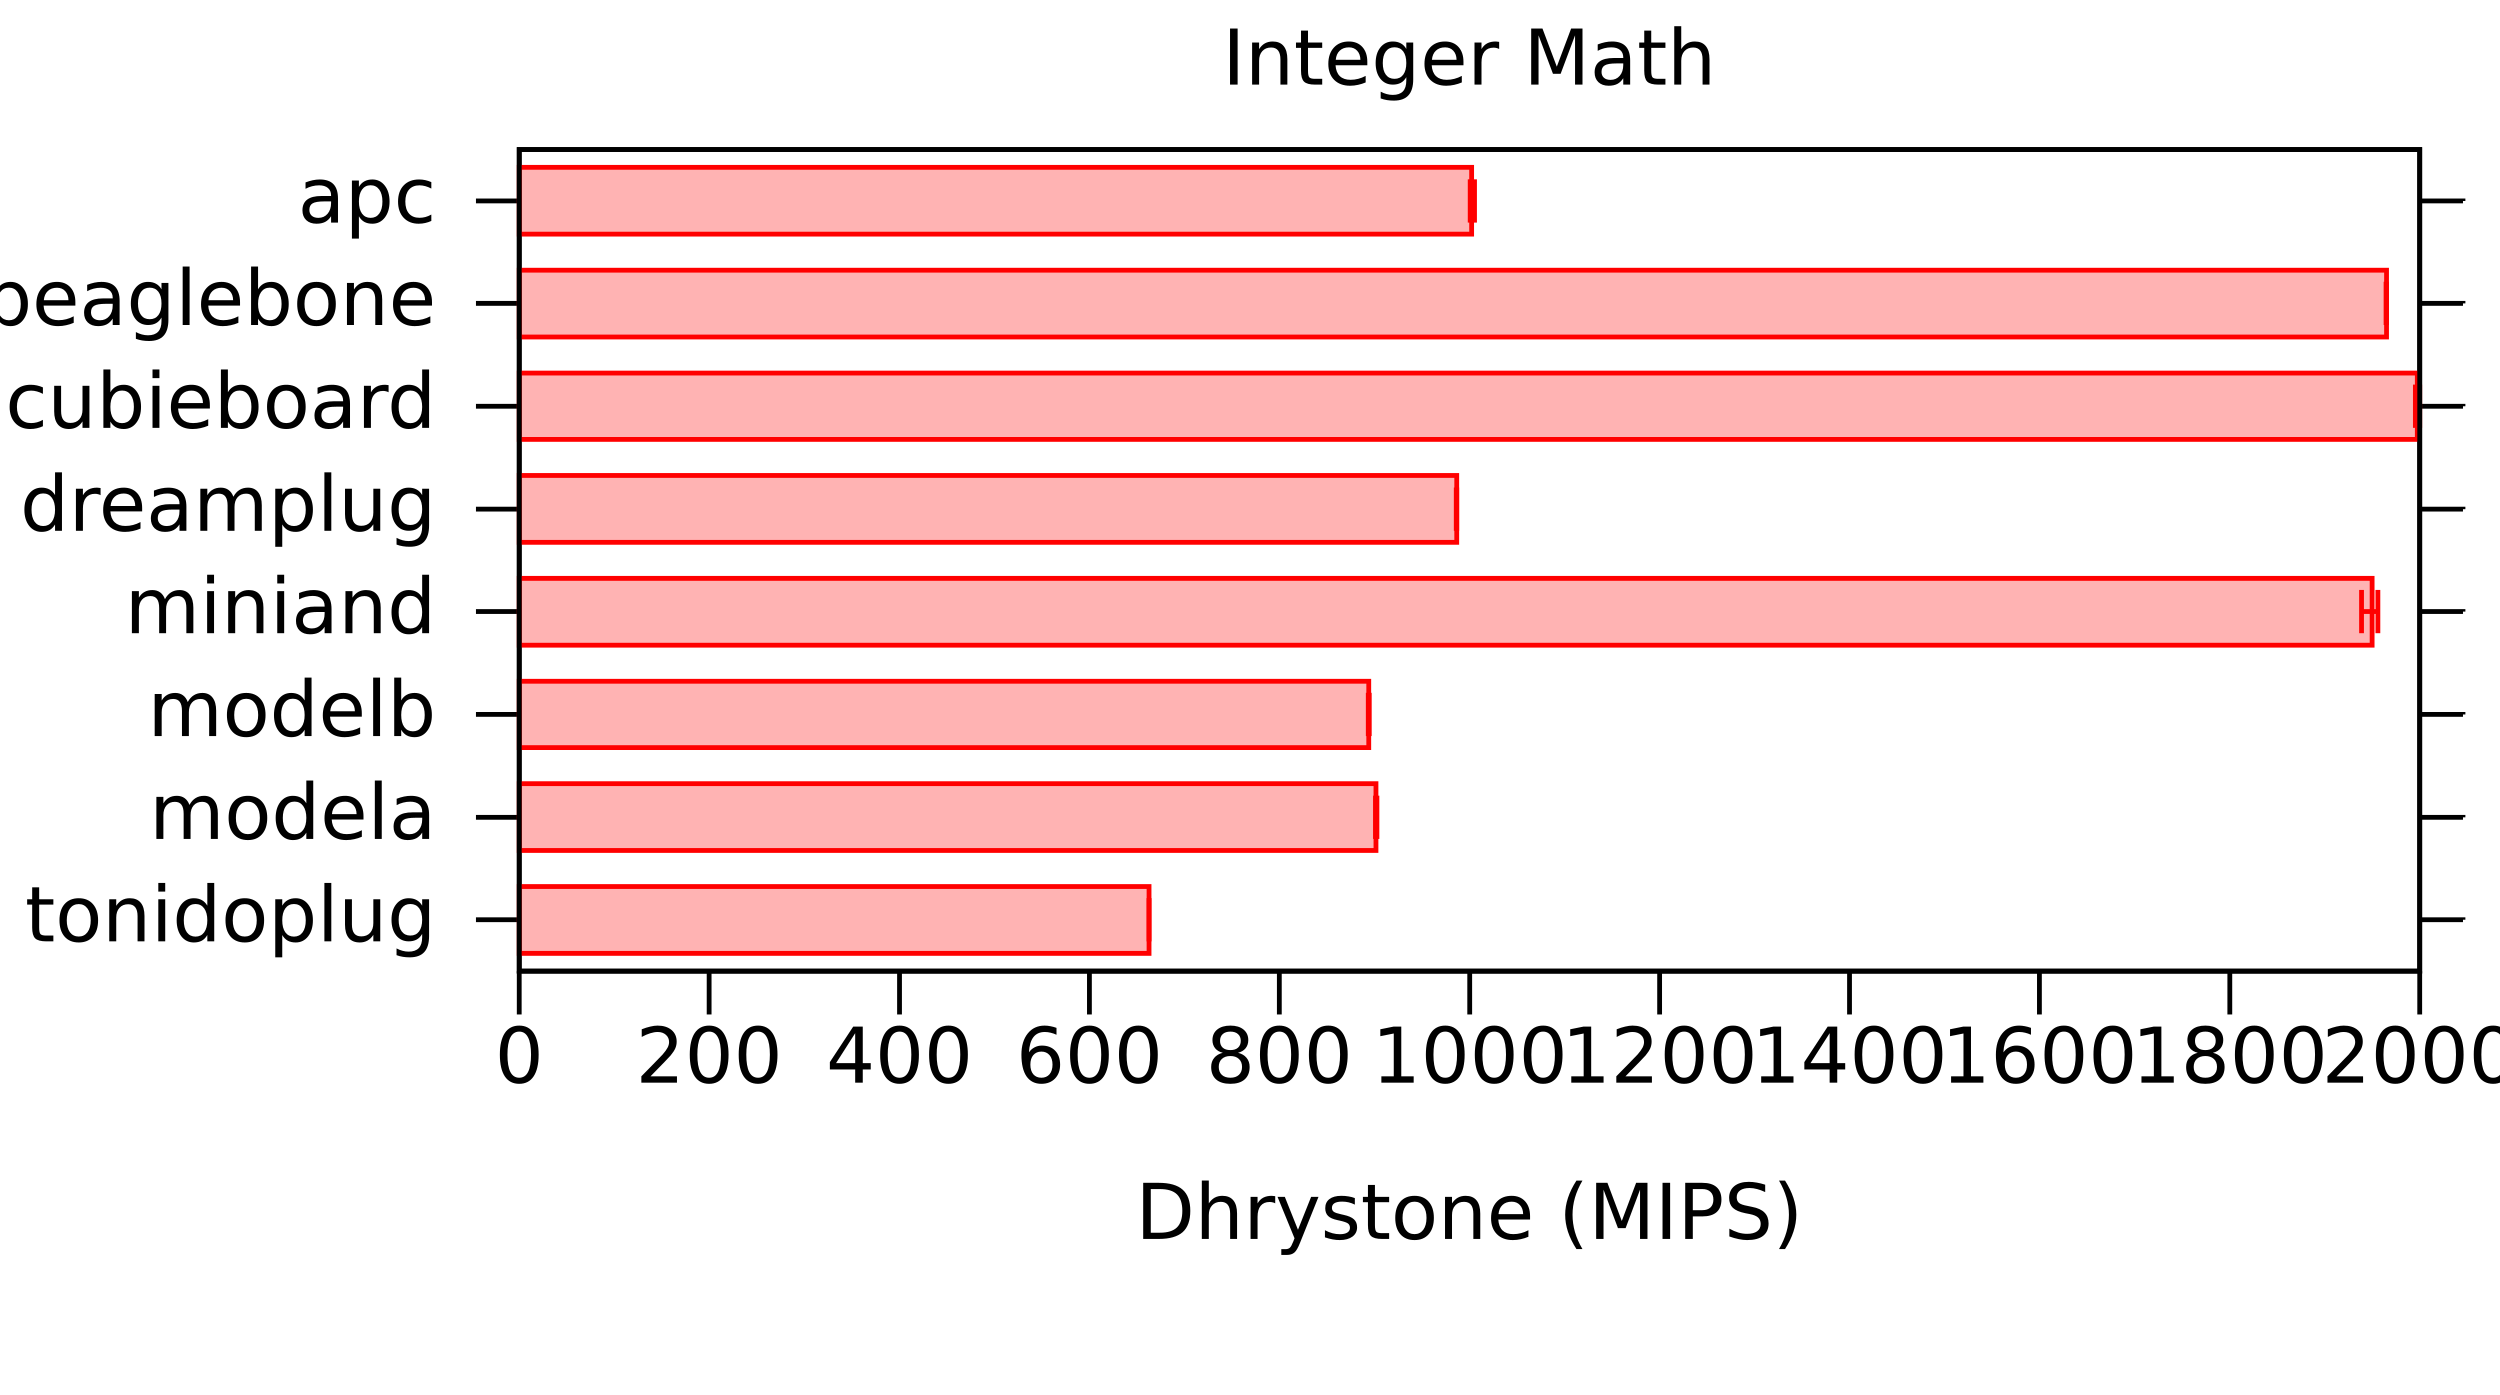
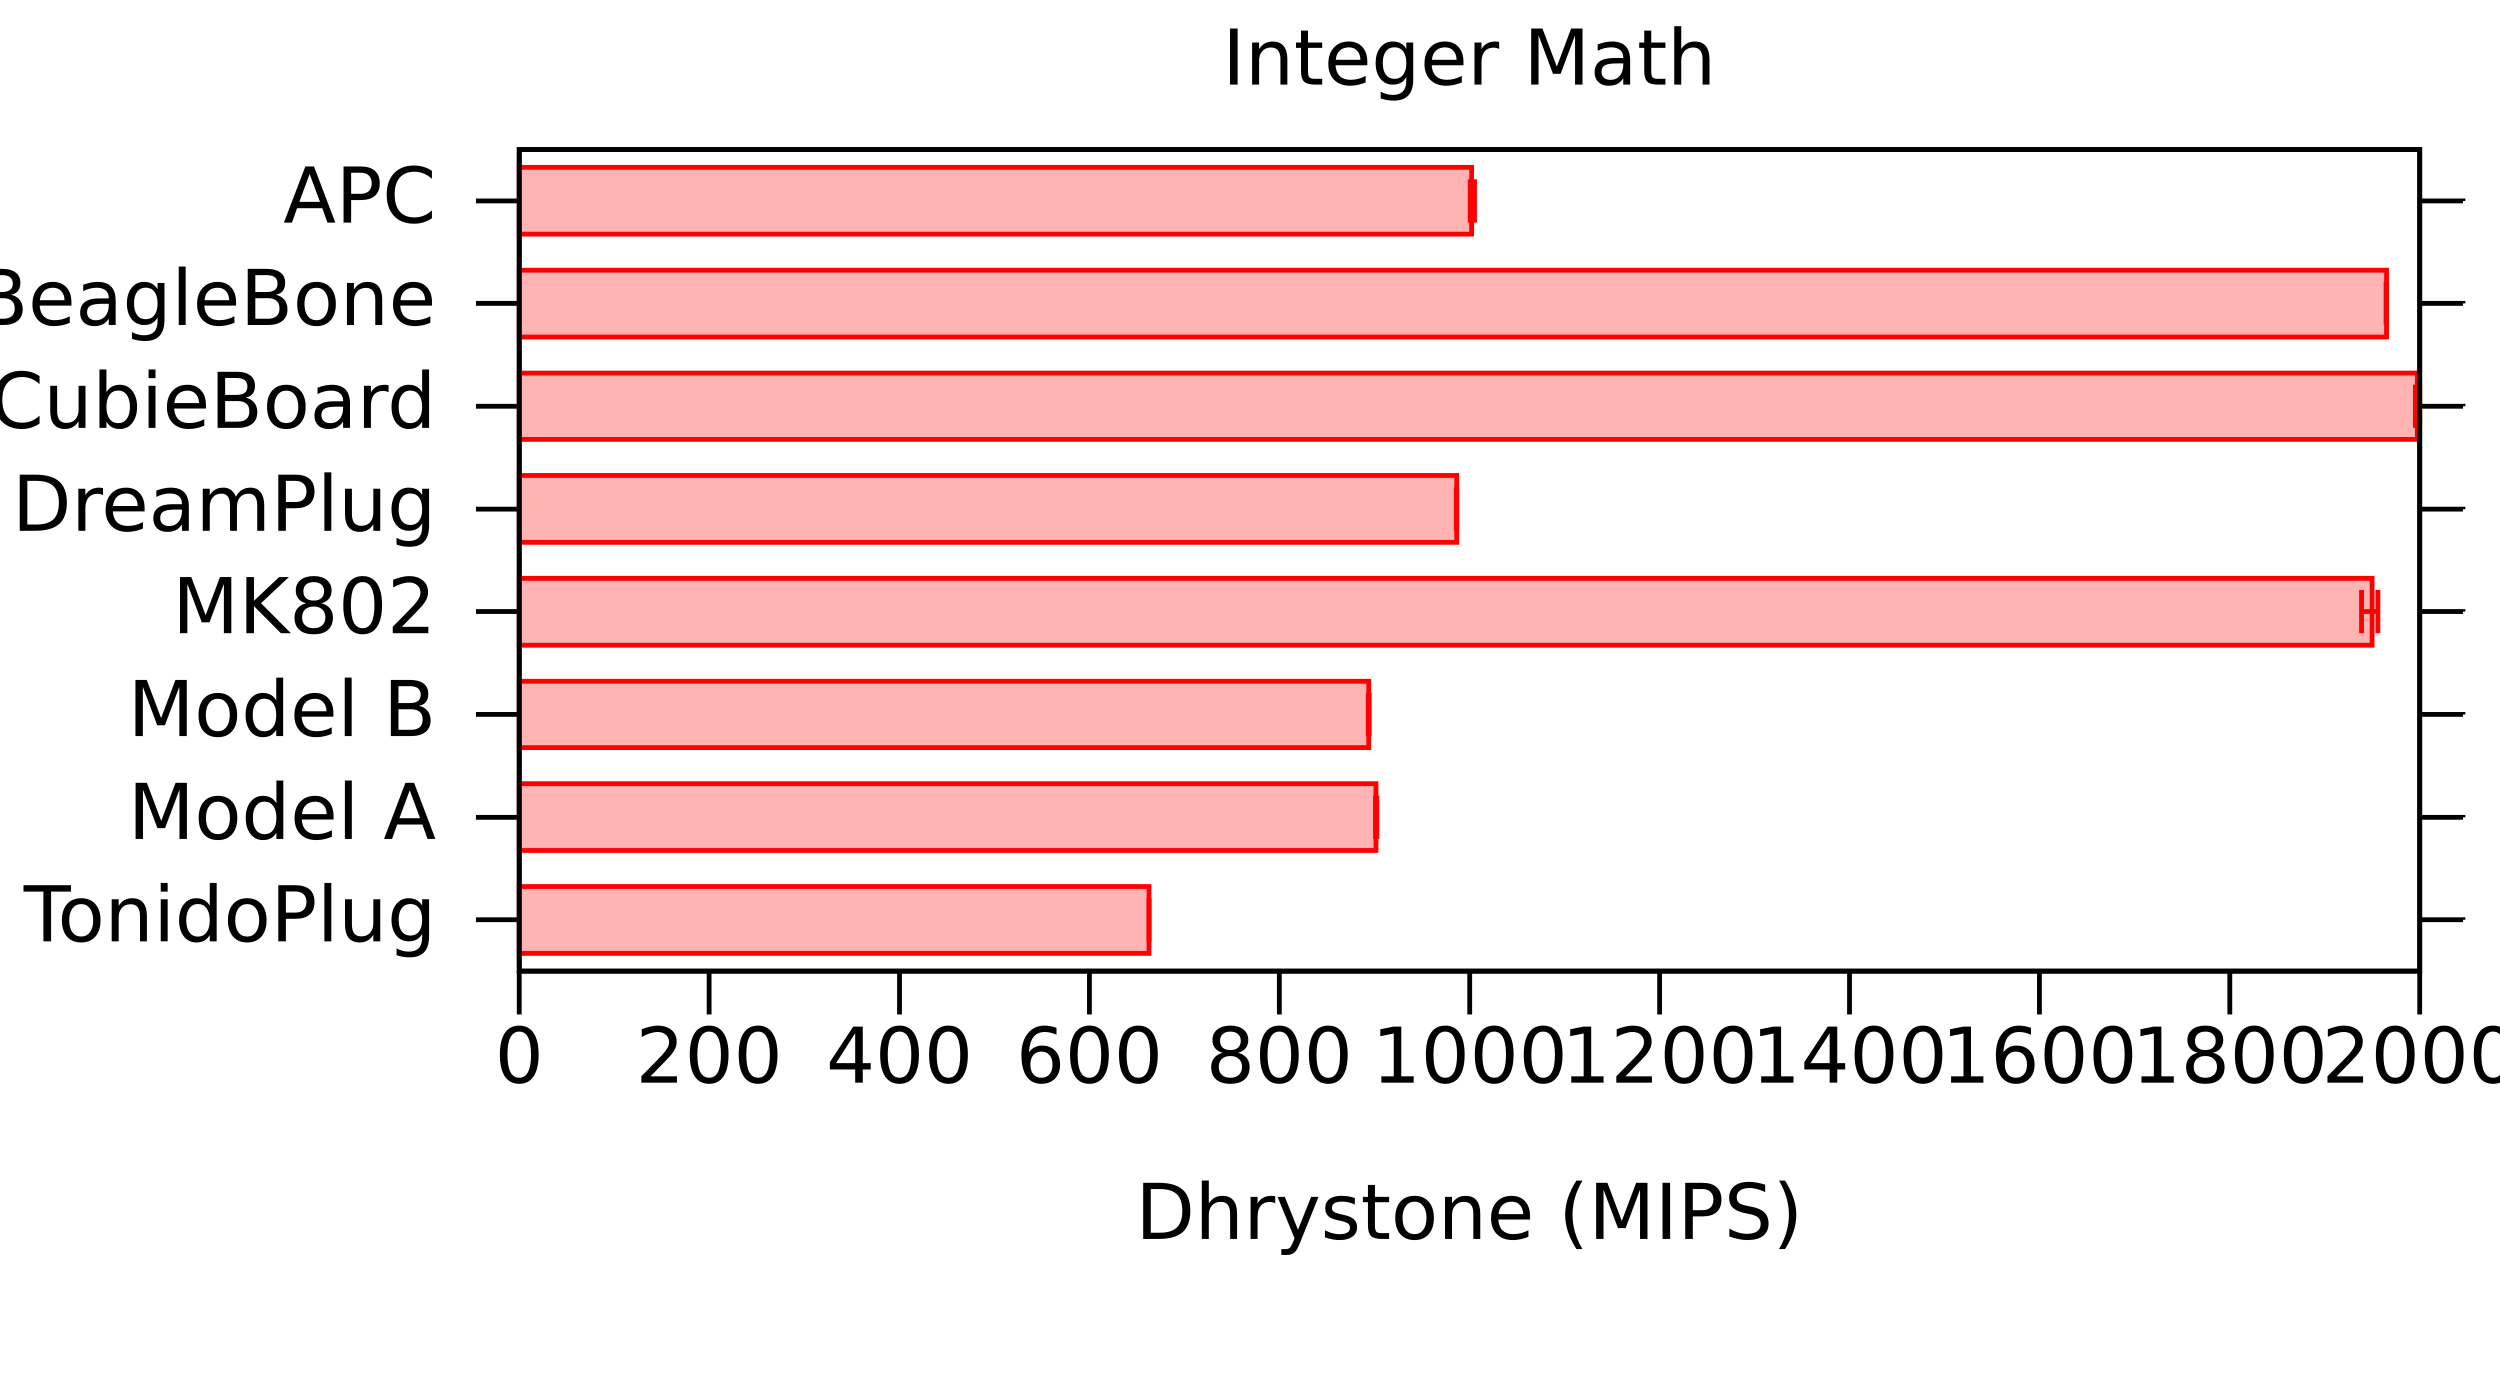
<svg xmlns="http://www.w3.org/2000/svg" xmlns:xlink="http://www.w3.org/1999/xlink" width="520" height="290" viewBox="-520 0 520 290">
  <g id="gnuplot_canvas" transform="rotate(90 0 0)">
    <rect x="0" y="0" width="290" height="520" fill="none" />
    <defs>
      <circle id="gpDot" r="0.5" stroke-width="0.5" />
      <path id="gpPt0" stroke-width="0.222" stroke="currentColor" d="M-1,0 h2 M0,-1 v2" />
      <path id="gpPt1" stroke-width="0.222" stroke="currentColor" d="M-1,-1 L1,1 M1,-1 L-1,1" />
      <path id="gpPt2" stroke-width="0.222" stroke="currentColor" d="M-1,0 L1,0 M0,-1 L0,1 M-1,-1 L1,1 M-1,1 L1,-1" />
      <rect id="gpPt3" stroke-width="0.222" stroke="currentColor" x="-1" y="-1" width="2" height="2" />
      <rect id="gpPt4" stroke-width="0.222" stroke="currentColor" fill="currentColor" x="-1" y="-1" width="2" height="2" />
      <circle id="gpPt5" stroke-width="0.222" stroke="currentColor" cx="0" cy="0" r="1" />
      <use xlink:href="#gpPt5" id="gpPt6" fill="currentColor" stroke="none" />
      <path id="gpPt7" stroke-width="0.222" stroke="currentColor" d="M0,-1.33 L-1.33,0.67 L1.33,0.67 z" />
      <use xlink:href="#gpPt7" id="gpPt8" fill="currentColor" stroke="none" />
      <use xlink:href="#gpPt7" id="gpPt9" stroke="currentColor" transform="rotate(180)" />
      <use xlink:href="#gpPt9" id="gpPt10" fill="currentColor" stroke="none" />
      <use xlink:href="#gpPt3" id="gpPt11" stroke="currentColor" transform="rotate(45)" />
      <use xlink:href="#gpPt11" id="gpPt12" fill="currentColor" stroke="none" />
    </defs>
    <g style="fill:none; color:white; stroke:currentColor; stroke-width:1.00; stroke-linecap:butt; stroke-linejoin:miter">
</g>
    <g style="fill:none; color:black; stroke:currentColor; stroke-width:1.00; stroke-linecap:butt; stroke-linejoin:miter">
      <path d="M41.8,412.0 L41.8,421.0 M41.8,16.7 L41.8,7.7  h0.01" />
      <g transform="translate(46.3,429.3) rotate(270)" style="stroke:none; fill:black; font-family:Bitstream Vera Sans; font-size:12.00pt; text-anchor:end">
-         <text>apc</text>
+         <text>APC</text>
      </g>
      <path d="M63.1,412.0 L63.1,421.0 M63.1,16.7 L63.1,7.7  h0.01" />
      <g transform="translate(67.6,429.3) rotate(270)" style="stroke:none; fill:black; font-family:Bitstream Vera Sans; font-size:12.00pt; text-anchor:end">
-         <text>beaglebone</text>
+         <text>BeagleBone</text>
      </g>
      <path d="M84.5,412.0 L84.5,421.0 M84.5,16.7 L84.5,7.7  h0.01" />
      <g transform="translate(89.0,429.3) rotate(270)" style="stroke:none; fill:black; font-family:Bitstream Vera Sans; font-size:12.00pt; text-anchor:end">
-         <text>cubieboard</text>
+         <text>CubieBoard</text>
      </g>
      <path d="M105.9,412.0 L105.9,421.0 M105.9,16.7 L105.9,7.7  h0.01" />
      <g transform="translate(110.4,429.3) rotate(270)" style="stroke:none; fill:black; font-family:Bitstream Vera Sans; font-size:12.00pt; text-anchor:end">
-         <text>dreamplug</text>
+         <text>DreamPlug</text>
      </g>
      <path d="M127.2,412.0 L127.2,421.0 M127.2,16.7 L127.2,7.7  h0.01" />
      <g transform="translate(131.7,429.3) rotate(270)" style="stroke:none; fill:black; font-family:Bitstream Vera Sans; font-size:12.00pt; text-anchor:end">
-         <text>miniand</text>
+         <text>MK802</text>
      </g>
      <path d="M148.6,412.0 L148.6,421.0 M148.6,16.7 L148.6,7.7  h0.01" />
      <g transform="translate(153.1,429.3) rotate(270)" style="stroke:none; fill:black; font-family:Bitstream Vera Sans; font-size:12.00pt; text-anchor:end">
-         <text>modelb</text>
+         <text>Model B</text>
      </g>
      <path d="M170.0,412.0 L170.0,421.0 M170.0,16.7 L170.0,7.7  h0.01" />
      <g transform="translate(174.5,429.3) rotate(270)" style="stroke:none; fill:black; font-family:Bitstream Vera Sans; font-size:12.00pt; text-anchor:end">
-         <text>modela</text>
+         <text>Model A</text>
      </g>
      <path d="M191.3,412.0 L191.3,421.0 M191.3,16.7 L191.3,7.7  h0.01" />
      <g transform="translate(195.8,429.3) rotate(270)" style="stroke:none; fill:black; font-family:Bitstream Vera Sans; font-size:12.00pt; text-anchor:end">
-         <text>tonidoplug</text>
+         <text>TonidoPlug</text>
      </g>
      <path d="M202.0,412.0 L211.0,412.0  h0.01" />
      <g transform="translate(225.2,412.0) rotate(270)" style="stroke:none; fill:black; font-family:Bitstream Vera Sans; font-size:12.00pt; text-anchor:middle">
        <text> 0</text>
      </g>
      <path d="M202.0,372.5 L211.0,372.5  h0.01" />
      <g transform="translate(225.2,372.5) rotate(270)" style="stroke:none; fill:black; font-family:Bitstream Vera Sans; font-size:12.00pt; text-anchor:middle">
        <text> 200</text>
      </g>
      <path d="M202.0,332.9 L211.0,332.9  h0.01" />
      <g transform="translate(225.2,332.9) rotate(270)" style="stroke:none; fill:black; font-family:Bitstream Vera Sans; font-size:12.00pt; text-anchor:middle">
        <text> 400</text>
      </g>
      <path d="M202.0,293.4 L211.0,293.4  h0.01" />
      <g transform="translate(225.2,293.4) rotate(270)" style="stroke:none; fill:black; font-family:Bitstream Vera Sans; font-size:12.00pt; text-anchor:middle">
        <text> 600</text>
      </g>
      <path d="M202.0,253.9 L211.0,253.9  h0.01" />
      <g transform="translate(225.2,253.9) rotate(270)" style="stroke:none; fill:black; font-family:Bitstream Vera Sans; font-size:12.00pt; text-anchor:middle">
        <text> 800</text>
      </g>
      <path d="M202.0,214.3 L211.0,214.3  h0.01" />
      <g transform="translate(225.2,214.3) rotate(270)" style="stroke:none; fill:black; font-family:Bitstream Vera Sans; font-size:12.00pt; text-anchor:middle">
        <text> 1000</text>
      </g>
      <path d="M202.0,174.8 L211.0,174.8  h0.01" />
      <g transform="translate(225.2,174.8) rotate(270)" style="stroke:none; fill:black; font-family:Bitstream Vera Sans; font-size:12.00pt; text-anchor:middle">
        <text> 1200</text>
      </g>
      <path d="M202.0,135.3 L211.0,135.3  h0.01" />
      <g transform="translate(225.2,135.3) rotate(270)" style="stroke:none; fill:black; font-family:Bitstream Vera Sans; font-size:12.00pt; text-anchor:middle">
        <text> 1400</text>
      </g>
      <path d="M202.0,95.8 L211.0,95.8  h0.01" />
      <g transform="translate(225.2,95.8) rotate(270)" style="stroke:none; fill:black; font-family:Bitstream Vera Sans; font-size:12.00pt; text-anchor:middle">
        <text> 1600</text>
      </g>
      <path d="M202.0,56.2 L211.0,56.2  h0.01" />
      <g transform="translate(225.2,56.2) rotate(270)" style="stroke:none; fill:black; font-family:Bitstream Vera Sans; font-size:12.00pt; text-anchor:middle">
        <text> 1800</text>
      </g>
      <path d="M202.0,16.7 L211.0,16.7  h0.01" />
      <g transform="translate(225.2,16.7) rotate(270)" style="stroke:none; fill:black; font-family:Bitstream Vera Sans; font-size:12.00pt; text-anchor:middle">
        <text> 2000</text>
      </g>
      <path d="M31.1,16.7 L31.1,412.0 L202.0,412.0 L202.0,16.7 L31.1,16.7 Z  h0.01" />
      <g transform="translate(17.6,214.4) rotate(270)" style="stroke:none; fill:black; font-family:Bitstream Vera Sans; font-size:12.00pt; text-anchor:middle">
        <text>Integer Math</text>
      </g>
      <g transform="translate(257.7,214.4) rotate(270)" style="stroke:none; fill:black; font-family:Bitstream Vera Sans; font-size:12.00pt; text-anchor:middle">
        <text>Dhrystone (MIPS)</text>
      </g>
    </g>
    <g id="gnuplot_plot_1">
      <g style="fill:none; color:red; stroke:currentColor; stroke-width:1.00; stroke-linecap:butt; stroke-linejoin:miter">
        <g style="stroke:none; shape-rendering:crispEdges">
          <polygon fill="currentColor" fill-opacity="0.3" points="34.8,412.0 48.8,412.0 48.8,213.8 34.8,213.8 " />
        </g>
        <path d="M34.8,412.0 L34.8,213.9 L48.7,213.9 L48.7,412.0 L34.8,412.0 Z  h0.01" />
        <g style="stroke:none; shape-rendering:crispEdges">
          <polygon fill="currentColor" fill-opacity="0.3" points="56.2,412.0 70.2,412.0 70.2,23.5 56.2,23.5 " />
        </g>
        <path d="M56.2,412.0 L56.2,23.6 L70.1,23.6 L70.1,412.0 L56.2,412.0 Z  h0.01" />
        <g style="stroke:none; shape-rendering:crispEdges">
          <polygon fill="currentColor" fill-opacity="0.3" points="77.6,412.0 91.5,412.0 91.5,17.1 77.6,17.1 " />
        </g>
        <path d="M77.6,412.0 L77.6,17.2 L91.4,17.2 L91.4,412.0 L77.6,412.0 Z  h0.01" />
        <g style="stroke:none; shape-rendering:crispEdges">
          <polygon fill="currentColor" fill-opacity="0.3" points="98.9,412.0 112.9,412.0 112.9,216.9 98.9,216.9 " />
        </g>
        <path d="M98.9,412.0 L98.9,217.0 L112.8,217.0 L112.8,412.0 L98.9,412.0 Z  h0.01" />
        <g style="stroke:none; shape-rendering:crispEdges">
          <polygon fill="currentColor" fill-opacity="0.3" points="120.3,412.0 134.3,412.0 134.3,26.5 120.3,26.5 " />
        </g>
        <path d="M120.3,412.0 L120.3,26.6 L134.2,26.6 L134.2,412.0 L120.3,412.0 Z  h0.01" />
        <g style="stroke:none; shape-rendering:crispEdges">
          <polygon fill="currentColor" fill-opacity="0.3" points="141.7,412.0 155.6,412.0 155.6,235.2 141.7,235.2 " />
        </g>
        <path d="M141.7,412.0 L141.7,235.3 L155.5,235.3 L155.5,412.0 L141.7,412.0 Z  h0.01" />
        <g style="stroke:none; shape-rendering:crispEdges">
          <polygon fill="currentColor" fill-opacity="0.3" points="163.0,412.0 177.0,412.0 177.0,233.7 163.0,233.7 " />
        </g>
        <path d="M163.0,412.0 L163.0,233.8 L176.9,233.8 L176.9,412.0 L163.0,412.0 Z  h0.01" />
        <g style="stroke:none; shape-rendering:crispEdges">
          <polygon fill="currentColor" fill-opacity="0.3" points="184.4,412.0 198.4,412.0 198.4,280.9 184.4,280.9 " />
        </g>
        <path d="M184.4,412.0 L184.4,281.0 L198.3,281.0 L198.3,412.0 L184.4,412.0 Z  h0.01" />
        <path d="M41.8,214.2 L41.8,213.3 M37.3,214.2 L46.3,214.2 M37.3,213.3 L46.3,213.3 M63.1,23.7 L63.1,23.6    M58.6,23.7 L67.6,23.7 M58.6,23.6 L67.6,23.6 M84.5,17.6 L84.5,16.7 M80.0,17.6 L89.0,17.6    M80.0,16.7 L89.0,16.7 M105.9,217.1 L105.9,217.0 M101.4,217.1 L110.4,217.1 M101.4,217.0 L110.4,217.0    M127.2,28.8 L127.2,25.4 M122.7,28.8 L131.7,28.8 M122.7,25.4 L131.7,25.4 M148.6,235.4 L148.6,235.2    M144.1,235.4 L153.1,235.4 M144.1,235.2 L153.1,235.2 M170.0,233.9 L170.0,233.6 M165.5,233.9 L174.5,233.9    M165.5,233.6 L174.5,233.6 M191.3,281.0 M186.8,281.0 L195.8,281.0 M186.8,281.0 L195.8,281.0  h0.01" />
      </g>
    </g>
    <g style="fill:none; color:black; stroke:currentColor; stroke-width:1.00; stroke-linecap:butt; stroke-linejoin:miter">
      <path d="M31.1,16.7 L31.1,412.0 L202.0,412.0 L202.0,16.7 L31.1,16.7 Z  h0.01" />
    </g>
  </g>
</svg>
